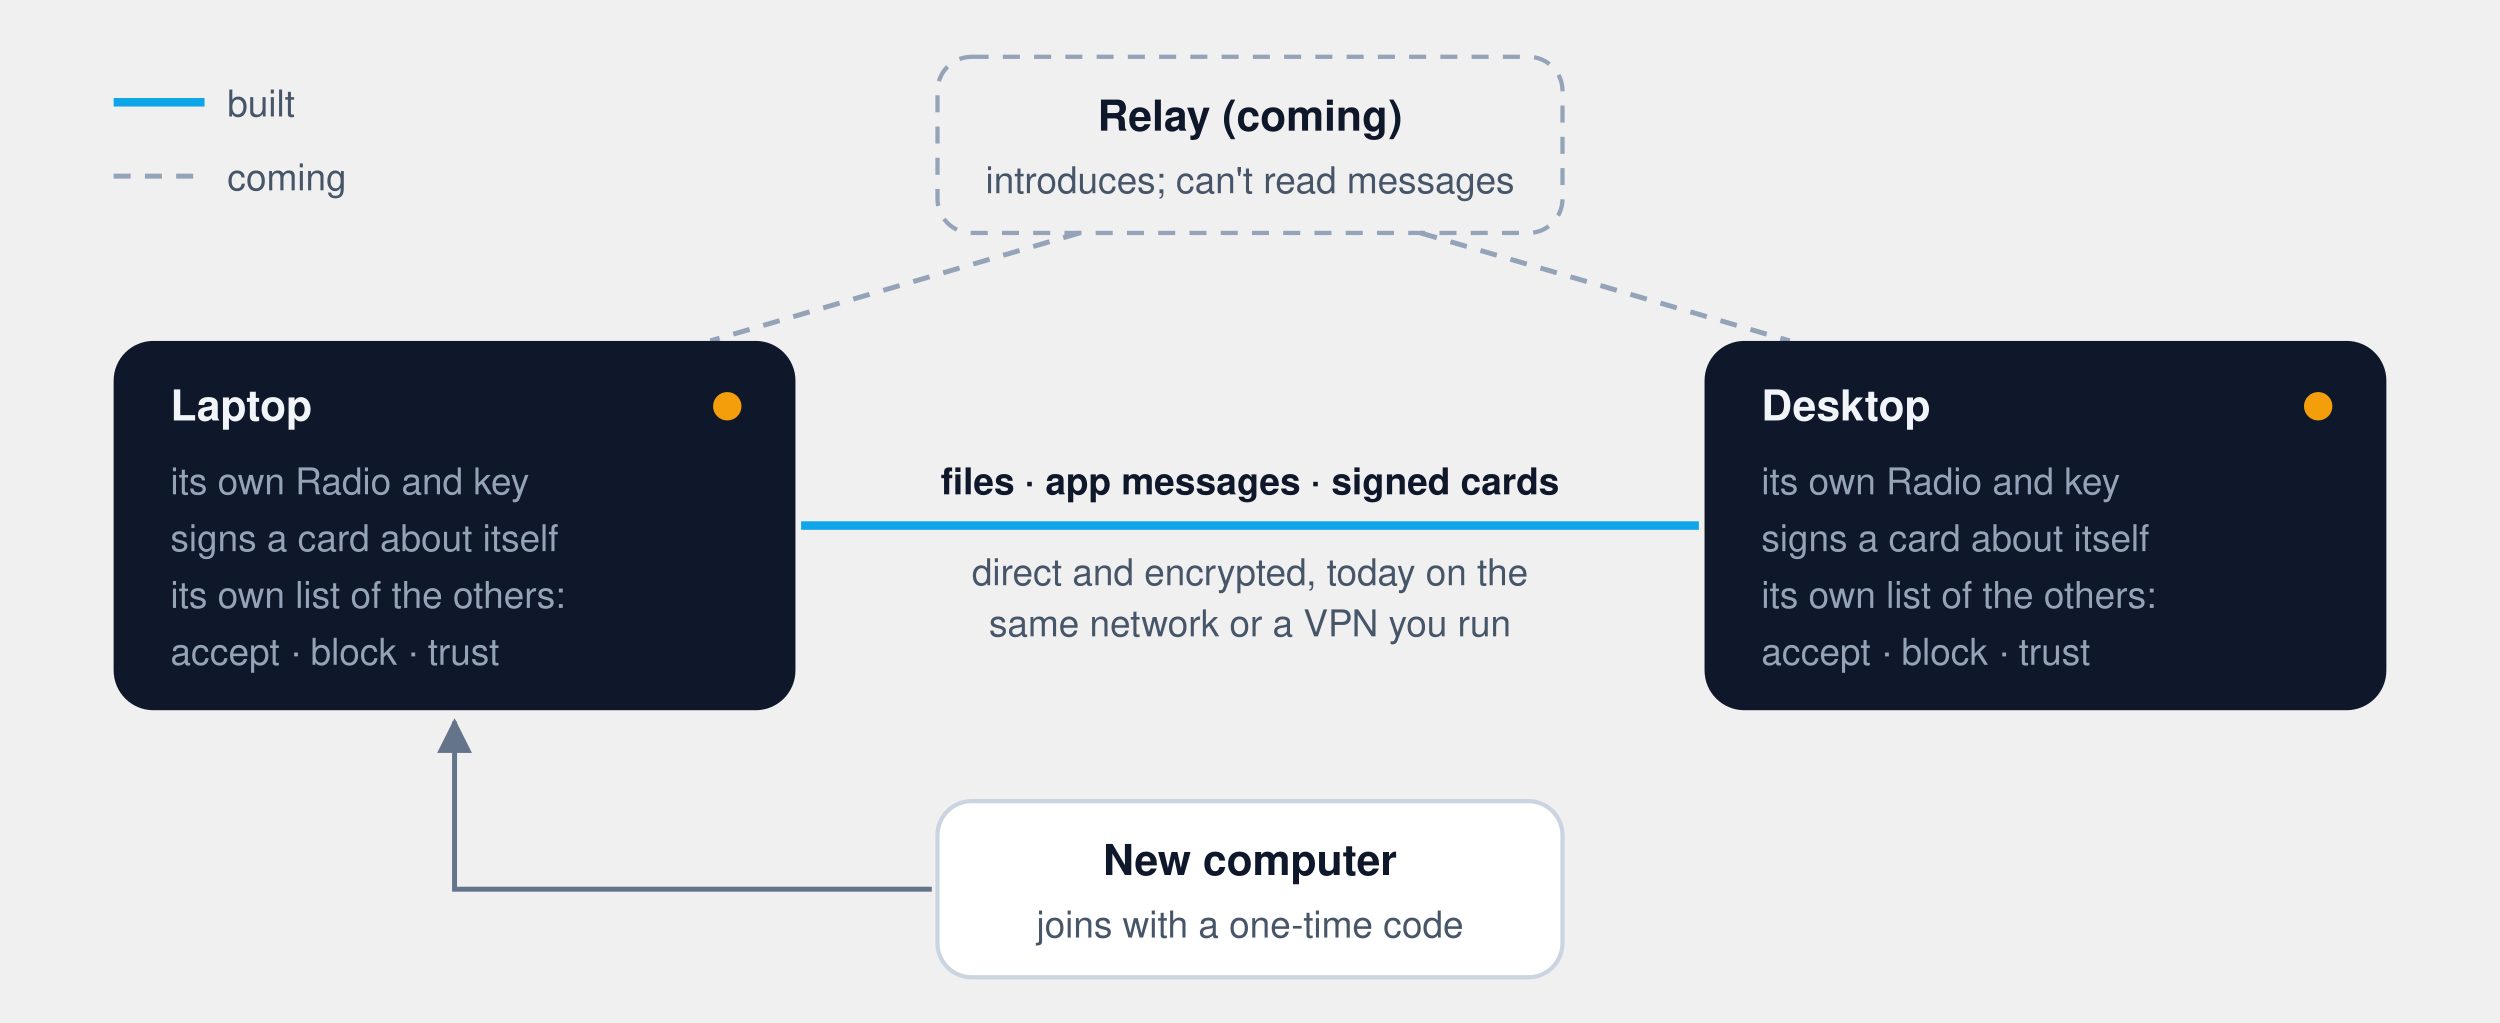
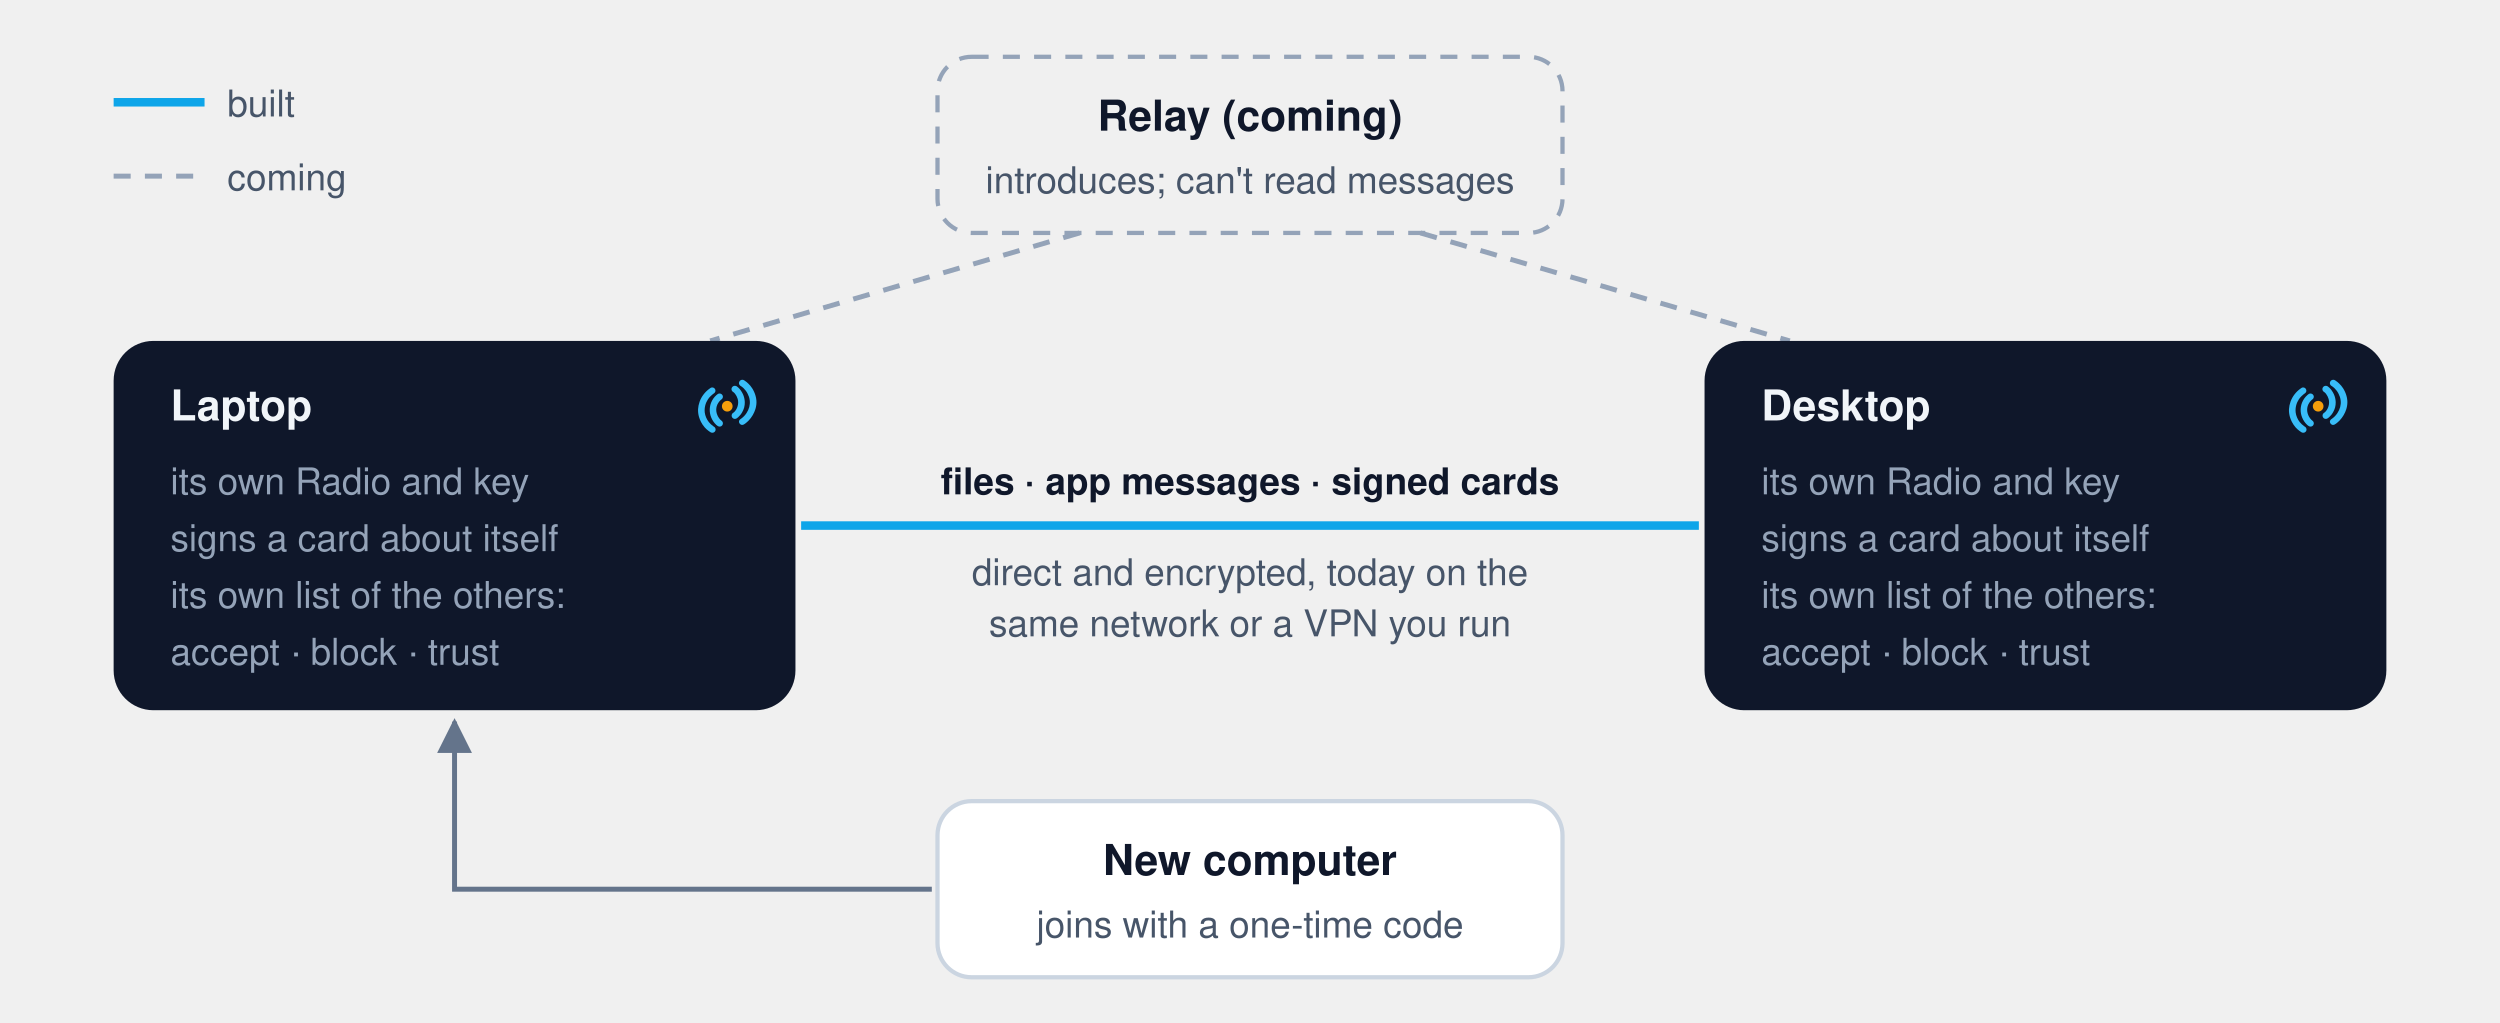
<svg xmlns="http://www.w3.org/2000/svg" viewBox="0 0 880 360" width="880" height="360" role="img" aria-labelledby="title desc">
  <style>
    text { font-family: -apple-system, BlinkMacSystemFont, "Segoe UI", Helvetica, Arial, sans-serif; }
    .card { fill: #FFFFFF; stroke: #CBD5E1; stroke-width: 1.5; }
    .radio { fill: #0F172A; }
    .ghost { fill: none; stroke: #94A3B8; stroke-width: 1.5; stroke-dasharray: 6 5; }
    .ink { fill: #0F172A; }
    .muted { fill: #475569; }
    .light { fill: #F1F5F9; }
    .soft { fill: #94A3B8; }
    .amber { fill: #F59E0B; }
    .link { stroke: #0EA5E9; stroke-width: 3; fill: none; }
    .wire { stroke: #64748B; stroke-width: 1.75; fill: none; }
    .dash { stroke: #94A3B8; stroke-width: 1.75; stroke-dasharray: 6 5; fill: none; }
    .head { fill: #64748B; }
    .h2 { font-size: 15px; font-weight: 600; }
    .b { font-size: 13px; }
    @media (prefers-color-scheme: dark) {
      .card { fill: #1E293B; stroke: #334155; }
      .radio { fill: #020617; stroke: #38BDF8; stroke-width: 1.5; }
      .ghost { stroke: #64748B; }
      .ink { fill: #F1F5F9; }
      .muted { fill: #94A3B8; }
      .link { stroke: #38BDF8; }
      .wire { stroke: #94A3B8; }
      .dash { stroke: #64748B; }
      .head { fill: #94A3B8; }
    }
  </style>
  <defs>
    <marker id="arrow" viewBox="0 0 10 10" refX="9" refY="5" markerWidth="7" markerHeight="7" orient="auto-start-reverse">
      <path d="M0 0 L10 5 L0 10 z" class="head" />
    </marker>
+     <symbol id="mark" viewBox="1047 1045 2272 2272">
+       <path fill="#38BDF8" d="M1678 1555C1682 1555 1685 1555 1688 1555C1730 1557 1767 1584 1782 1624C1801 1672 1782 1721 1741 1751C1732 1758 1722 1764 1712 1770C1685 1790 1657 1816 1633 1839C1598 1871 1564 1912 1538 1952C1500 2011 1467 2081 1450 2150C1429 2233 1424 2308 1433 2390C1445 2498 1500 2624 1568 2708C1610 2759 1656 2804 1711 2842C1749 2867 1777 2881 1790 2928C1810 2997 1757 3064 1686 3064C1663 3064 1645 3059 1626 3048C1606 3036 1583 3020 1564 3006C1517 2970 1471 2932 1432 2887C1383 2830 1341 2770 1307 2703C1281 2652 1255 2589 1240 2534C1216 2449 1206 2364 1210 2275C1213 2235 1219 2194 1226 2155C1235 2111 1248 2069 1262 2027C1293 1941 1339 1857 1395 1785C1451 1712 1516 1649 1590 1596C1618 1575 1642 1555 1678 1555z" />
+       <path fill="#38BDF8" d="M2682 1298C2709 1298 2729 1305 2752 1320C2779 1338 2805 1357 2830 1377C2850 1394 2869 1411 2887 1429C2910 1450 2931 1473 2951 1497C2970 1521 2998 1557 3013 1582C3024 1601 3035 1619 3046 1638C3091 1719 3124 1812 3142 1902C3148 1931 3151 1959 3154 1988C3163 2074 3148 2189 3122 2272C3100 2342 3070 2413 3032 2476C2993 2541 2948 2605 2894 2659C2859 2694 2821 2728 2781 2758C2748 2781 2719 2803 2678 2803C2615 2803 2565 2741 2575 2680C2585 2627 2618 2615 2657 2586C2722 2538 2782 2474 2825 2407C2863 2349 2898 2276 2916 2208C2934 2136 2941 2061 2932 1988C2927 1948 2918 1902 2905 1865C2881 1798 2844 1721 2801 1665C2757 1608 2710 1558 2649 1517C2641 1512 2633 1507 2625 1502C2591 1480 2570 1444 2572 1402C2576 1346 2626 1298 2682 1298z" />
+       <path fill="#38BDF8" d="M2434 1500C2435 1500 2437 1500 2437 1500C2490 1500 2520 1531 2557 1565C2586 1592 2611 1623 2634 1656C2666 1702 2682 1731 2706 1780C2743 1859 2765 1959 2767 2045C2768 2105 2761 2165 2746 2223C2731 2277 2709 2327 2682 2376C2649 2438 2597 2503 2544 2549C2512 2577 2480 2602 2436 2603C2412 2603 2391 2595 2372 2582C2330 2551 2316 2489 2340 2443C2356 2410 2384 2402 2408 2379C2460 2330 2498 2268 2521 2201C2550 2119 2556 2020 2530 1937C2521 1906 2509 1876 2494 1847C2474 1808 2428 1738 2392 1714C2386 1710 2380 1707 2375 1703C2360 1693 2345 1678 2336 1661C2297 1588 2353 1500 2434 1500z" />
+       <path fill="#38BDF8" d="M1924 1756C1954 1756 1982 1766 2004 1787C2042 1825 2048 1877 2020 1922C2004 1948 1988 1951 1968 1969C1935 1997 1906 2035 1883 2070C1837 2138 1816 2218 1815 2300C1815 2377 1839 2460 1877 2527C1896 2562 1927 2604 1956 2633C1969 2646 1983 2656 1997 2667C2032 2695 2047 2743 2032 2785C2015 2832 1977 2859 1928 2859C1907 2859 1889 2853 1872 2843C1829 2819 1789 2777 1758 2740C1727 2703 1700 2663 1678 2620C1632 2532 1608 2449 1600 2350C1593 2258 1609 2152 1643 2065C1685 1962 1743 1877 1827 1804C1855 1780 1885 1756 1924 1756z" />
+       <path fill="#F59E0B" d="M2184 2002C2281 2003 2360 2082 2360 2180C2361 2277 2282 2357 2184 2358C2086 2359 2005 2279 2005 2181C2004 2082 2085 2002 2184 2002z" />
+     </symbol>
  </defs>
  <path class="link" d="M40 36 H72" />
  <text class="muted b" x="80" y="41">built</text>
  <path class="dash" d="M40 62 H72" />
  <text class="muted b" x="80" y="67">coming</text>
  <rect class="ghost" x="330" y="20" width="220" height="62" rx="12" />
  <text class="ink h2" x="440" y="46" text-anchor="middle">Relay (coming)</text>
  <text class="muted b" x="440" y="68" text-anchor="middle">introduces; can't read messages</text>
  <path class="dash" d="M380 82 L250 120" />
  <path class="dash" d="M500 82 L630 120" />
  <rect class="radio" x="40" y="120" width="240" height="130" rx="14" />
  <text class="light h2" x="60" y="148">Laptop</text>
-   <circle class="amber" cx="256" cy="143" r="5" />
+   <use href="#mark" x="244" y="131" width="24" height="24" />
  <text class="soft b" x="60" y="174">its own Radio and key</text>
  <text class="soft b" x="60" y="194">signs a card about itself</text>
  <text class="soft b" x="60" y="214">its own list of the others:</text>
  <text class="soft b" x="60" y="234">accept · block · trust</text>
  <rect class="radio" x="600" y="120" width="240" height="130" rx="14" />
  <text class="light h2" x="620" y="148">Desktop</text>
-   <circle class="amber" cx="816" cy="143" r="5" />
+   <use href="#mark" x="804" y="131" width="24" height="24" />
  <text class="soft b" x="620" y="174">its own Radio and key</text>
  <text class="soft b" x="620" y="194">signs a card about itself</text>
  <text class="soft b" x="620" y="214">its own list of the others:</text>
  <text class="soft b" x="620" y="234">accept · block · trust</text>
  <path class="link" d="M282 185 H598" />
  <text class="ink b" x="440" y="174" text-anchor="middle" font-weight="600">files · app messages · signed cards</text>
  <text class="muted b" x="440" y="206" text-anchor="middle">direct and encrypted, today on the</text>
  <text class="muted b" x="440" y="224" text-anchor="middle">same network or a VPN you run</text>
  <rect class="card" x="330" y="282" width="220" height="62" rx="12" />
  <text class="ink h2" x="440" y="308" text-anchor="middle">New computer</text>
  <text class="muted b" x="440" y="330" text-anchor="middle">joins with a one-time code</text>
  <path class="wire" d="M328 313 H160 V254" marker-end="url(#arrow)" />
</svg>
